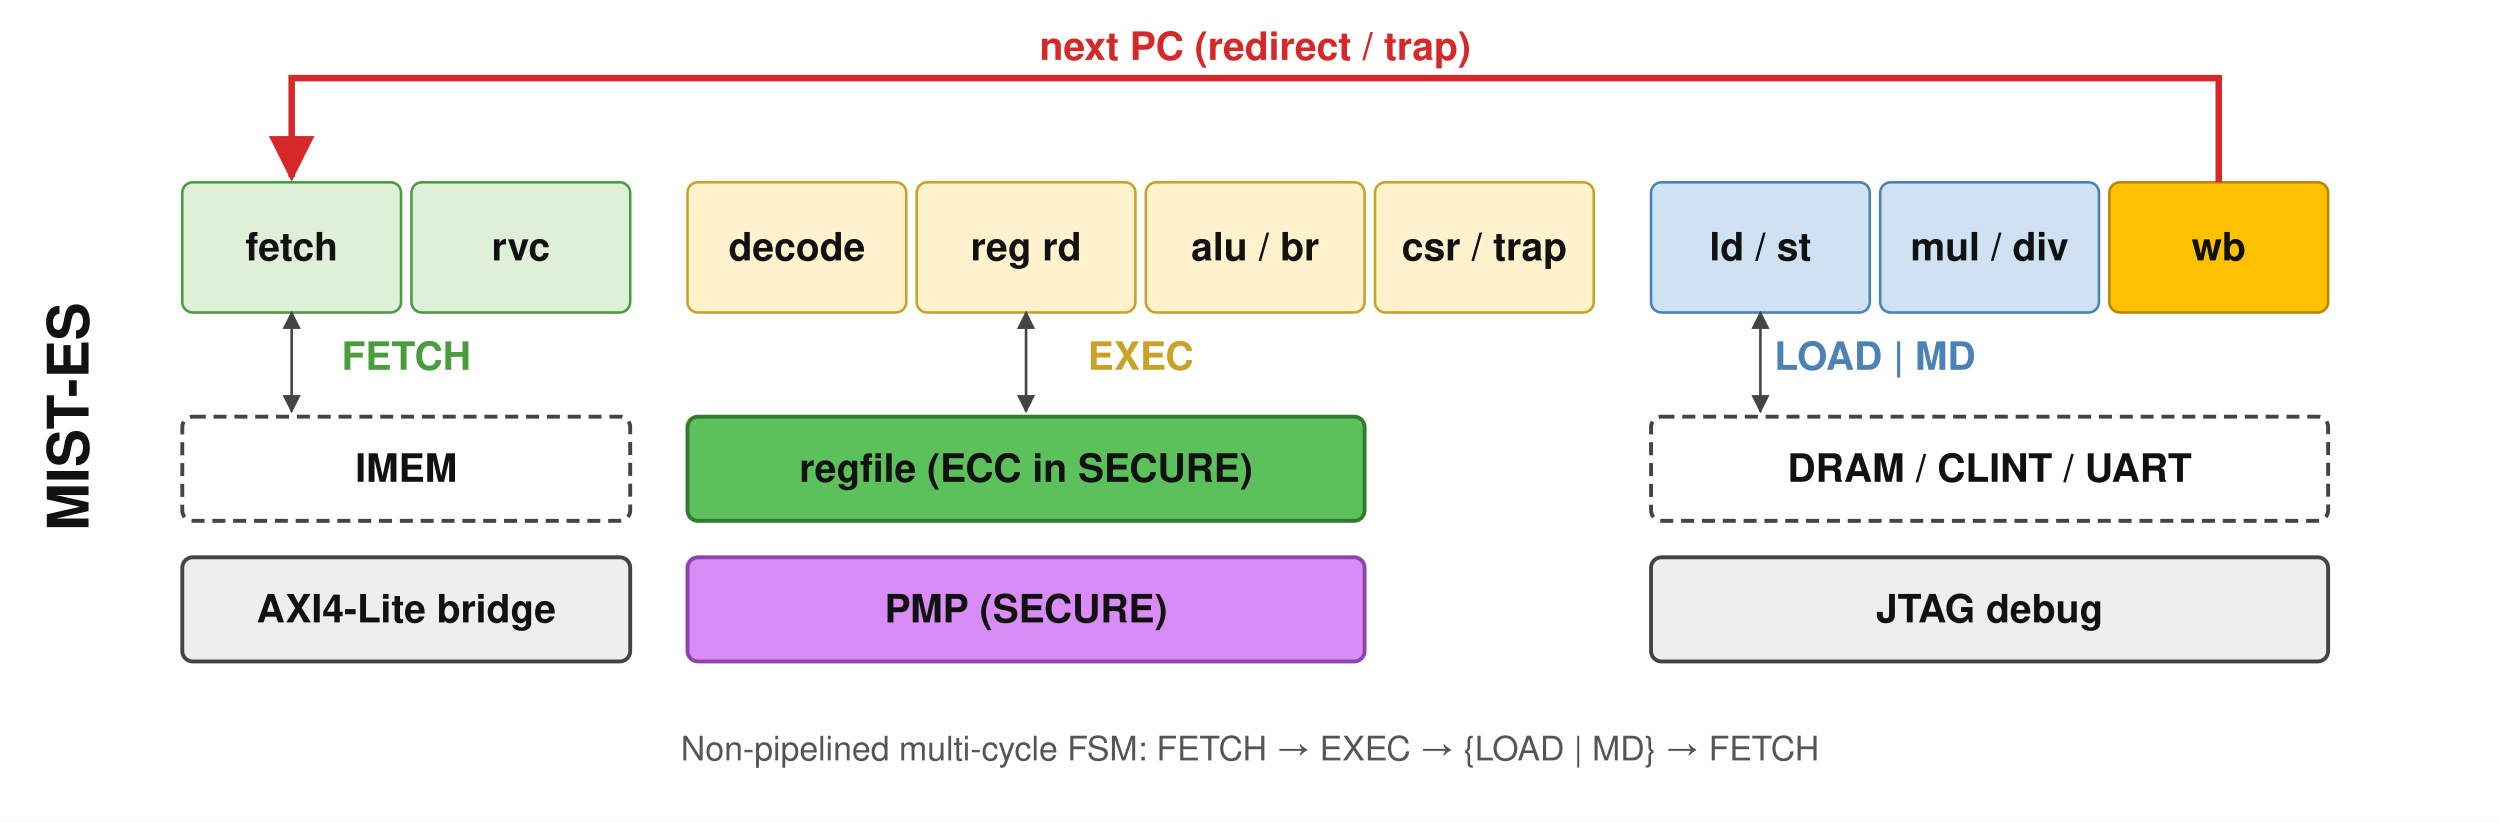
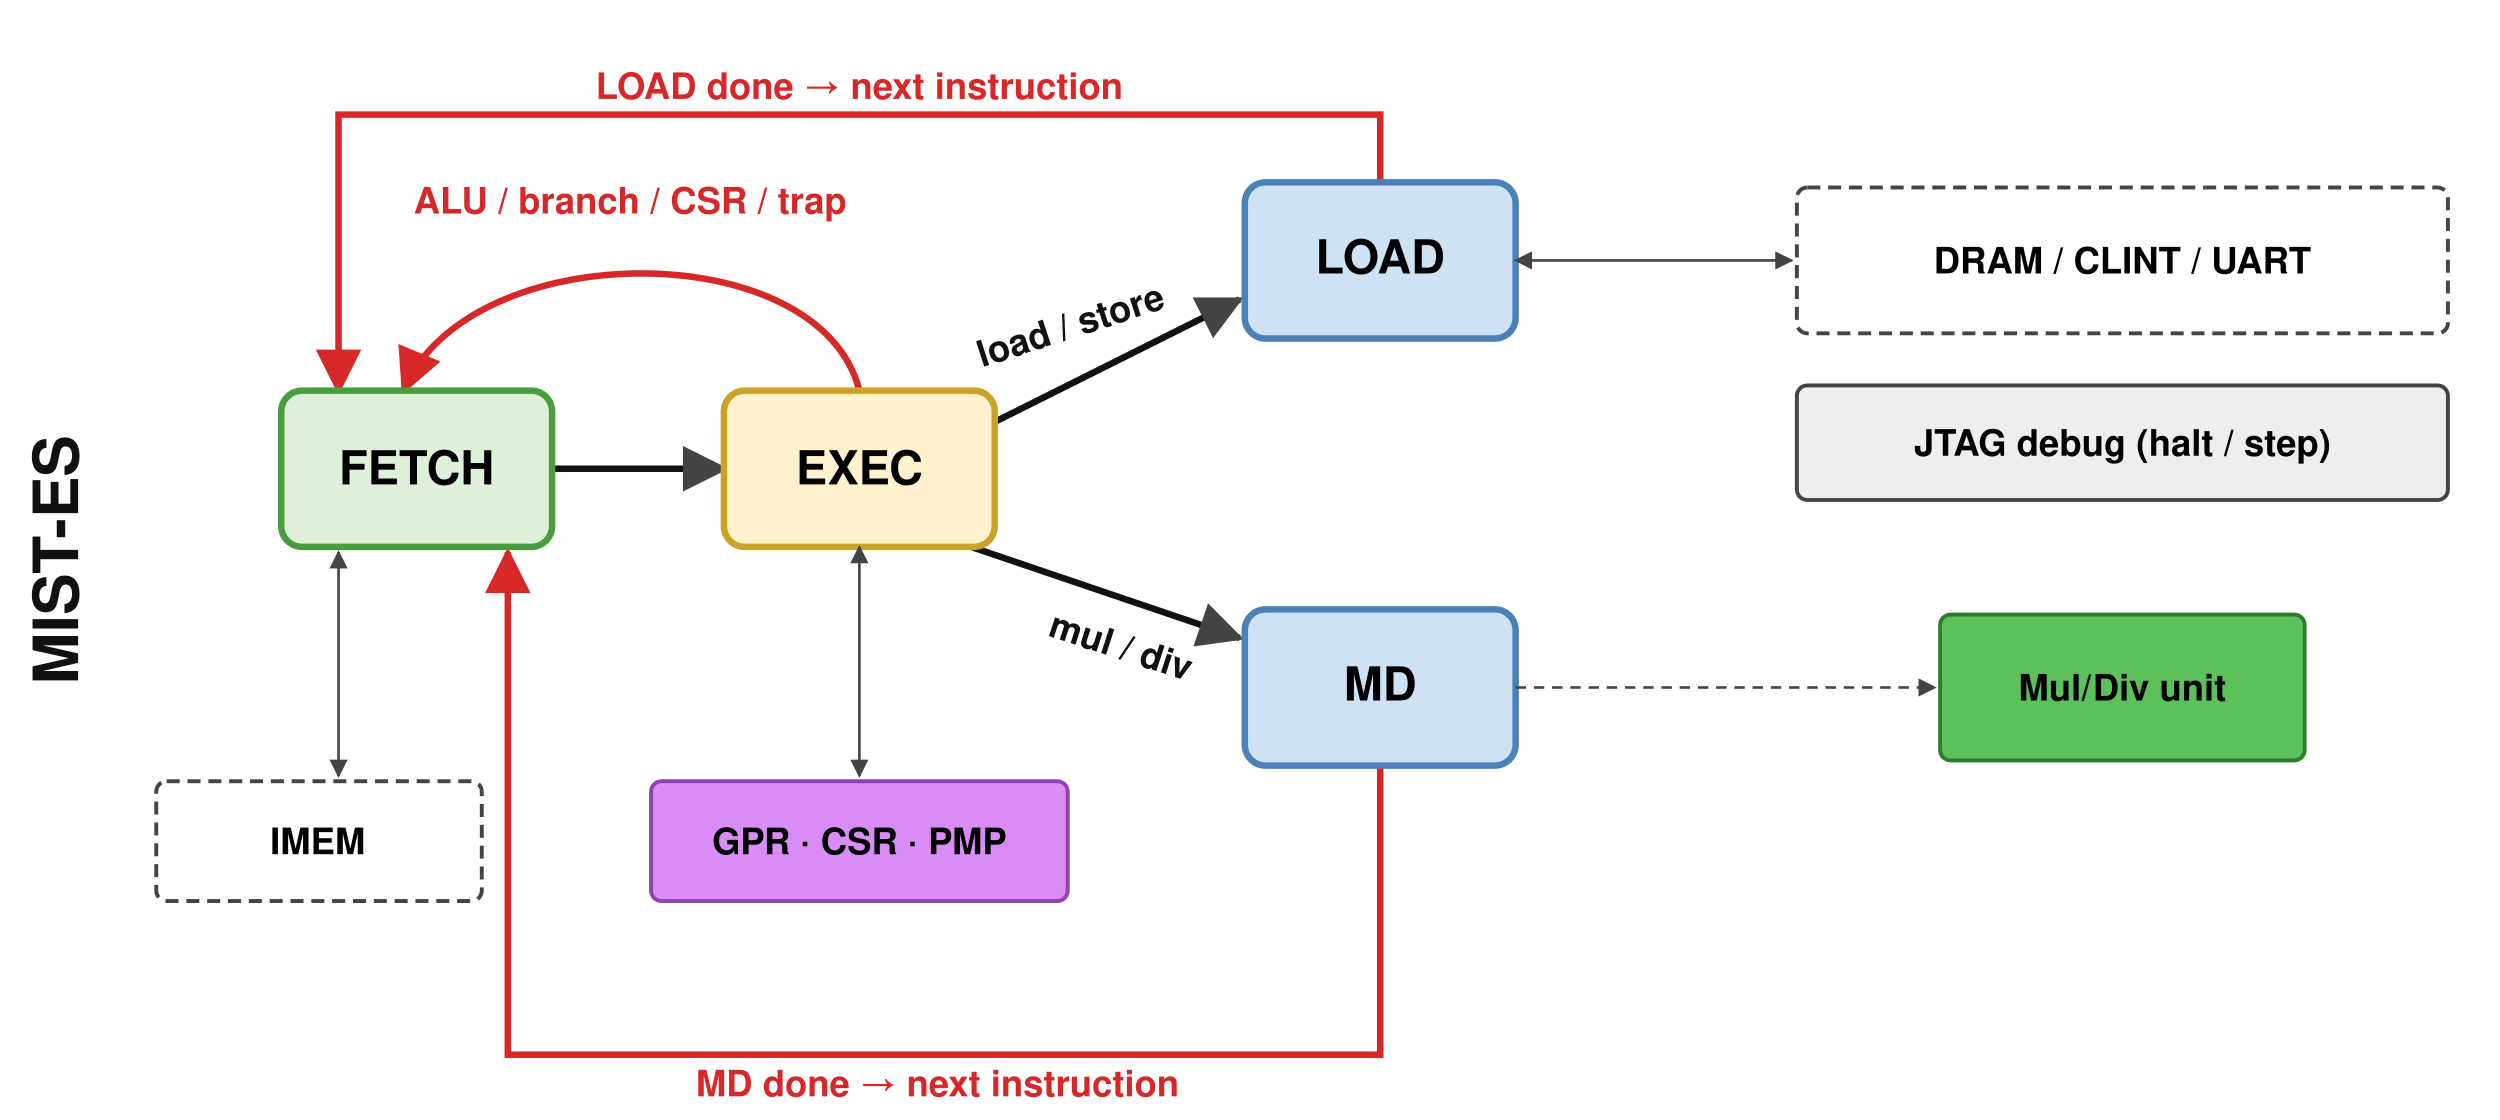
- <svg xmlns="http://www.w3.org/2000/svg" viewBox="0 0 960 316" font-family="Helvetica, Arial, sans-serif" font-size="15">
+ <svg xmlns="http://www.w3.org/2000/svg" viewBox="0 0 960 430" font-family="Helvetica, Arial, sans-serif" font-size="14">
  <defs>
    <marker id="r" viewBox="0 0 10 10" refX="9" refY="5" markerWidth="7" markerHeight="7" orient="auto">
      <path d="M0,0 L10,5 L0,10 z" fill="#d62828" />
    </marker>
    <marker id="k" viewBox="0 0 10 10" refX="9" refY="5" markerWidth="7" markerHeight="7" orient="auto-start-reverse">
      <path d="M0,0 L10,5 L0,10 z" fill="#444" />
    </marker>
  </defs>
-   <rect width="960" height="316" fill="#fff" />
-   <text transform="translate(34 160) rotate(-90)" text-anchor="middle" font-size="22" font-weight="bold" fill="#111">MIST-ES</text>
-   <rect x="70" y="70" width="84" height="50" rx="4" fill="#dff0d8" stroke="#4a9d3f" />
-   <text x="112.0" y="100.0" text-anchor="middle" font-weight="bold" fill="#111">fetch</text>
-   <rect x="158" y="70" width="84" height="50" rx="4" fill="#dff0d8" stroke="#4a9d3f" />
-   <text x="200.0" y="100.0" text-anchor="middle" font-weight="bold" fill="#111">rvc</text>
-   <text x="156" y="142" text-anchor="middle" font-weight="bold" fill="#4a9d3f">FETCH</text>
-   <rect x="264" y="70" width="84" height="50" rx="4" fill="#fff2cc" stroke="#c9a227" />
-   <text x="306.0" y="100.0" text-anchor="middle" font-weight="bold" fill="#111">decode</text>
-   <rect x="352" y="70" width="84" height="50" rx="4" fill="#fff2cc" stroke="#c9a227" />
-   <text x="394.0" y="100.0" text-anchor="middle" font-weight="bold" fill="#111">reg rd</text>
-   <rect x="440" y="70" width="84" height="50" rx="4" fill="#fff2cc" stroke="#c9a227" />
-   <text x="482.0" y="100.0" text-anchor="middle" font-weight="bold" fill="#111">alu / br</text>
-   <rect x="528" y="70" width="84" height="50" rx="4" fill="#fff2cc" stroke="#c9a227" />
-   <text x="570.0" y="100.0" text-anchor="middle" font-weight="bold" fill="#111">csr / trap</text>
-   <text x="438" y="142" text-anchor="middle" font-weight="bold" fill="#c9a227">EXEC</text>
-   <rect x="634" y="70" width="84" height="50" rx="4" fill="#cfe2f3" stroke="#4a82b8" />
-   <text x="676.0" y="100.0" text-anchor="middle" font-weight="bold" fill="#111">ld / st</text>
-   <rect x="722" y="70" width="84" height="50" rx="4" fill="#cfe2f3" stroke="#4a82b8" />
-   <text x="764.0" y="100.0" text-anchor="middle" font-weight="bold" fill="#111">mul / div</text>
-   <text x="720" y="142" text-anchor="middle" font-weight="bold" fill="#4a82b8">LOAD | MD</text>
-   <rect x="810" y="70" width="84" height="50" rx="4" fill="#ffc000" stroke="#b8860b" />
-   <text x="852.0" y="100.0" text-anchor="middle" font-weight="bold" fill="#111">wb</text>
-   <path d="M852 70 V30 H112 V68" fill="none" stroke="#d62828" stroke-width="2.5" marker-end="url(#r)" />
-   <text x="482" y="23" text-anchor="middle" fill="#d62828" font-weight="bold">next PC (redirect / trap)</text>
-   <rect x="70" y="160" width="172" height="40" rx="4" fill="#fff" stroke="#444" stroke-width="1.5" stroke-dasharray="5 3" />
-   <text x="156.0" y="185.0" text-anchor="middle" font-weight="bold" fill="#111">IMEM</text>
-   <rect x="634" y="160" width="260" height="40" rx="4" fill="#fff" stroke="#444" stroke-width="1.5" stroke-dasharray="5 3" />
-   <text x="764.0" y="185.0" text-anchor="middle" font-weight="bold" fill="#111">DRAM / CLINT / UART</text>
-   <rect x="264" y="160" width="260" height="40" rx="4" fill="#5cc15a" stroke="#2f7d2c" stroke-width="1.5" />
-   <text x="394.0" y="185.0" text-anchor="middle" font-weight="bold" fill="#111">regfile (ECC in SECURE)</text>
-   <rect x="70" y="214" width="172" height="40" rx="4" fill="#eee" stroke="#444" stroke-width="1.5" />
-   <text x="156.0" y="239.0" text-anchor="middle" font-weight="bold" fill="#111">AXI4-Lite bridge</text>
-   <rect x="264" y="214" width="260" height="40" rx="4" fill="#d98cf5" stroke="#8e44ad" stroke-width="1.5" />
-   <text x="394.0" y="239.0" text-anchor="middle" font-weight="bold" fill="#111">PMP (SECURE)</text>
-   <rect x="634" y="214" width="260" height="40" rx="4" fill="#eee" stroke="#444" stroke-width="1.5" />
-   <text x="764.0" y="239.0" text-anchor="middle" font-weight="bold" fill="#111">JTAG debug</text>
-   <line x1="112" y1="120" x2="112" y2="158" stroke="#444" marker-start="url(#k)" marker-end="url(#k)" />
-   <line x1="394" y1="120" x2="394" y2="158" stroke="#444" marker-start="url(#k)" marker-end="url(#k)" />
-   <line x1="676" y1="120" x2="676" y2="158" stroke="#444" marker-start="url(#k)" marker-end="url(#k)" />
-   <text x="480" y="292" text-anchor="middle" fill="#555" font-size="13">Non-pipelined multi-cycle FSM: FETCH → EXEC → {LOAD | MD} → FETCH</text>
+   <rect width="960" height="430" fill="#fff" />
+   <text transform="translate(30 215) rotate(-90)" text-anchor="middle" font-size="24" font-weight="bold" fill="#111">MIST-ES</text>
+   <g transform="translate(30 0)">
+     <path d="M500 70 V44 H100 V150" fill="none" stroke="#d62828" stroke-width="2.5" marker-end="url(#r)" />
+     <text x="300" y="38" text-anchor="middle" fill="#d62828" font-weight="bold">LOAD done → next instruction</text>
+     <path d="M300 150 C285 90 150 90 125 150" fill="none" stroke="#d62828" stroke-width="2.5" marker-end="url(#r)" />
+     <text x="212" y="82" text-anchor="middle" fill="#d62828" font-weight="bold">ALU / branch / CSR / trap</text>
+     <path d="M500 294 V405 H165 V212" fill="none" stroke="#d62828" stroke-width="2.5" marker-end="url(#r)" />
+     <text x="330" y="421" text-anchor="middle" fill="#d62828" font-weight="bold">MD done → next instruction</text>
+     <line x1="182" y1="180" x2="248" y2="180" stroke="#111" stroke-width="2.5" marker-end="url(#k)" />
+     <line x1="352" y1="162" x2="446" y2="115" stroke="#111" stroke-width="2.5" marker-end="url(#k)" />
+     <text x="418" y="118" text-anchor="end" font-weight="bold" fill="#111" transform="rotate(-18 418 118)">load / store</text>
+     <line x1="337" y1="208" x2="446" y2="245" stroke="#111" stroke-width="2.5" marker-end="url(#k)" />
+     <text x="372" y="244" text-anchor="start" font-weight="bold" fill="#111" transform="rotate(18 372 244)">mul / div</text>
+     <rect x="78" y="150" width="104" height="60" rx="8" fill="#dff0d8" stroke="#4a9d3f" stroke-width="2.5" />
+     <text x="130" y="186" text-anchor="middle" font-size="18" font-weight="bold">FETCH</text>
+     <rect x="248" y="150" width="104" height="60" rx="8" fill="#fff2cc" stroke="#c9a227" stroke-width="2.5" />
+     <text x="300" y="186" text-anchor="middle" font-size="18" font-weight="bold">EXEC</text>
+     <rect x="448" y="70" width="104" height="60" rx="8" fill="#cfe2f3" stroke="#4a82b8" stroke-width="2.5" />
+     <text x="500" y="105" text-anchor="middle" font-size="18" font-weight="bold">LOAD</text>
+     <rect x="448" y="234" width="104" height="60" rx="8" fill="#cfe2f3" stroke="#4a82b8" stroke-width="2.5" />
+     <text x="500" y="269" text-anchor="middle" font-size="18" font-weight="bold">MD</text>
+     <rect x="660" y="72" width="250" height="56" rx="4" fill="#fff" stroke="#444" stroke-width="1.5" stroke-dasharray="5 3" />
+     <text x="785" y="105" text-anchor="middle" font-weight="bold">DRAM / CLINT / UART</text>
+     <line x1="552" y1="100" x2="658" y2="100" stroke="#444" marker-start="url(#k)" marker-end="url(#k)" />
+     <rect x="715" y="236" width="140" height="56" rx="4" fill="#5cc15a" stroke="#2f7d2c" stroke-width="1.5" />
+     <text x="785" y="269" text-anchor="middle" font-weight="bold">Mul/Div unit</text>
+     <line x1="552" y1="264" x2="713" y2="264" stroke="#444" stroke-dasharray="4 3" marker-end="url(#k)" />
+     <rect x="30" y="300" width="125" height="46" rx="4" fill="#fff" stroke="#444" stroke-width="1.5" stroke-dasharray="5 3" />
+     <text x="92" y="328" text-anchor="middle" font-weight="bold">IMEM</text>
+     <line x1="100" y1="212" x2="100" y2="298" stroke="#444" marker-start="url(#k)" marker-end="url(#k)" />
+     <rect x="220" y="300" width="160" height="46" rx="4" fill="#d98cf5" stroke="#8e44ad" stroke-width="1.5" />
+     <text x="300" y="328" text-anchor="middle" font-weight="bold">GPR · CSR · PMP</text>
+     <line x1="300" y1="210" x2="300" y2="298" stroke="#444" marker-start="url(#k)" marker-end="url(#k)" />
+     <rect x="660" y="148" width="250" height="44" rx="4" fill="#eee" stroke="#444" stroke-width="1.5" />
+     <text x="785" y="175" text-anchor="middle" font-weight="bold">JTAG debug (halt / step)</text>
+   </g>
</svg>
